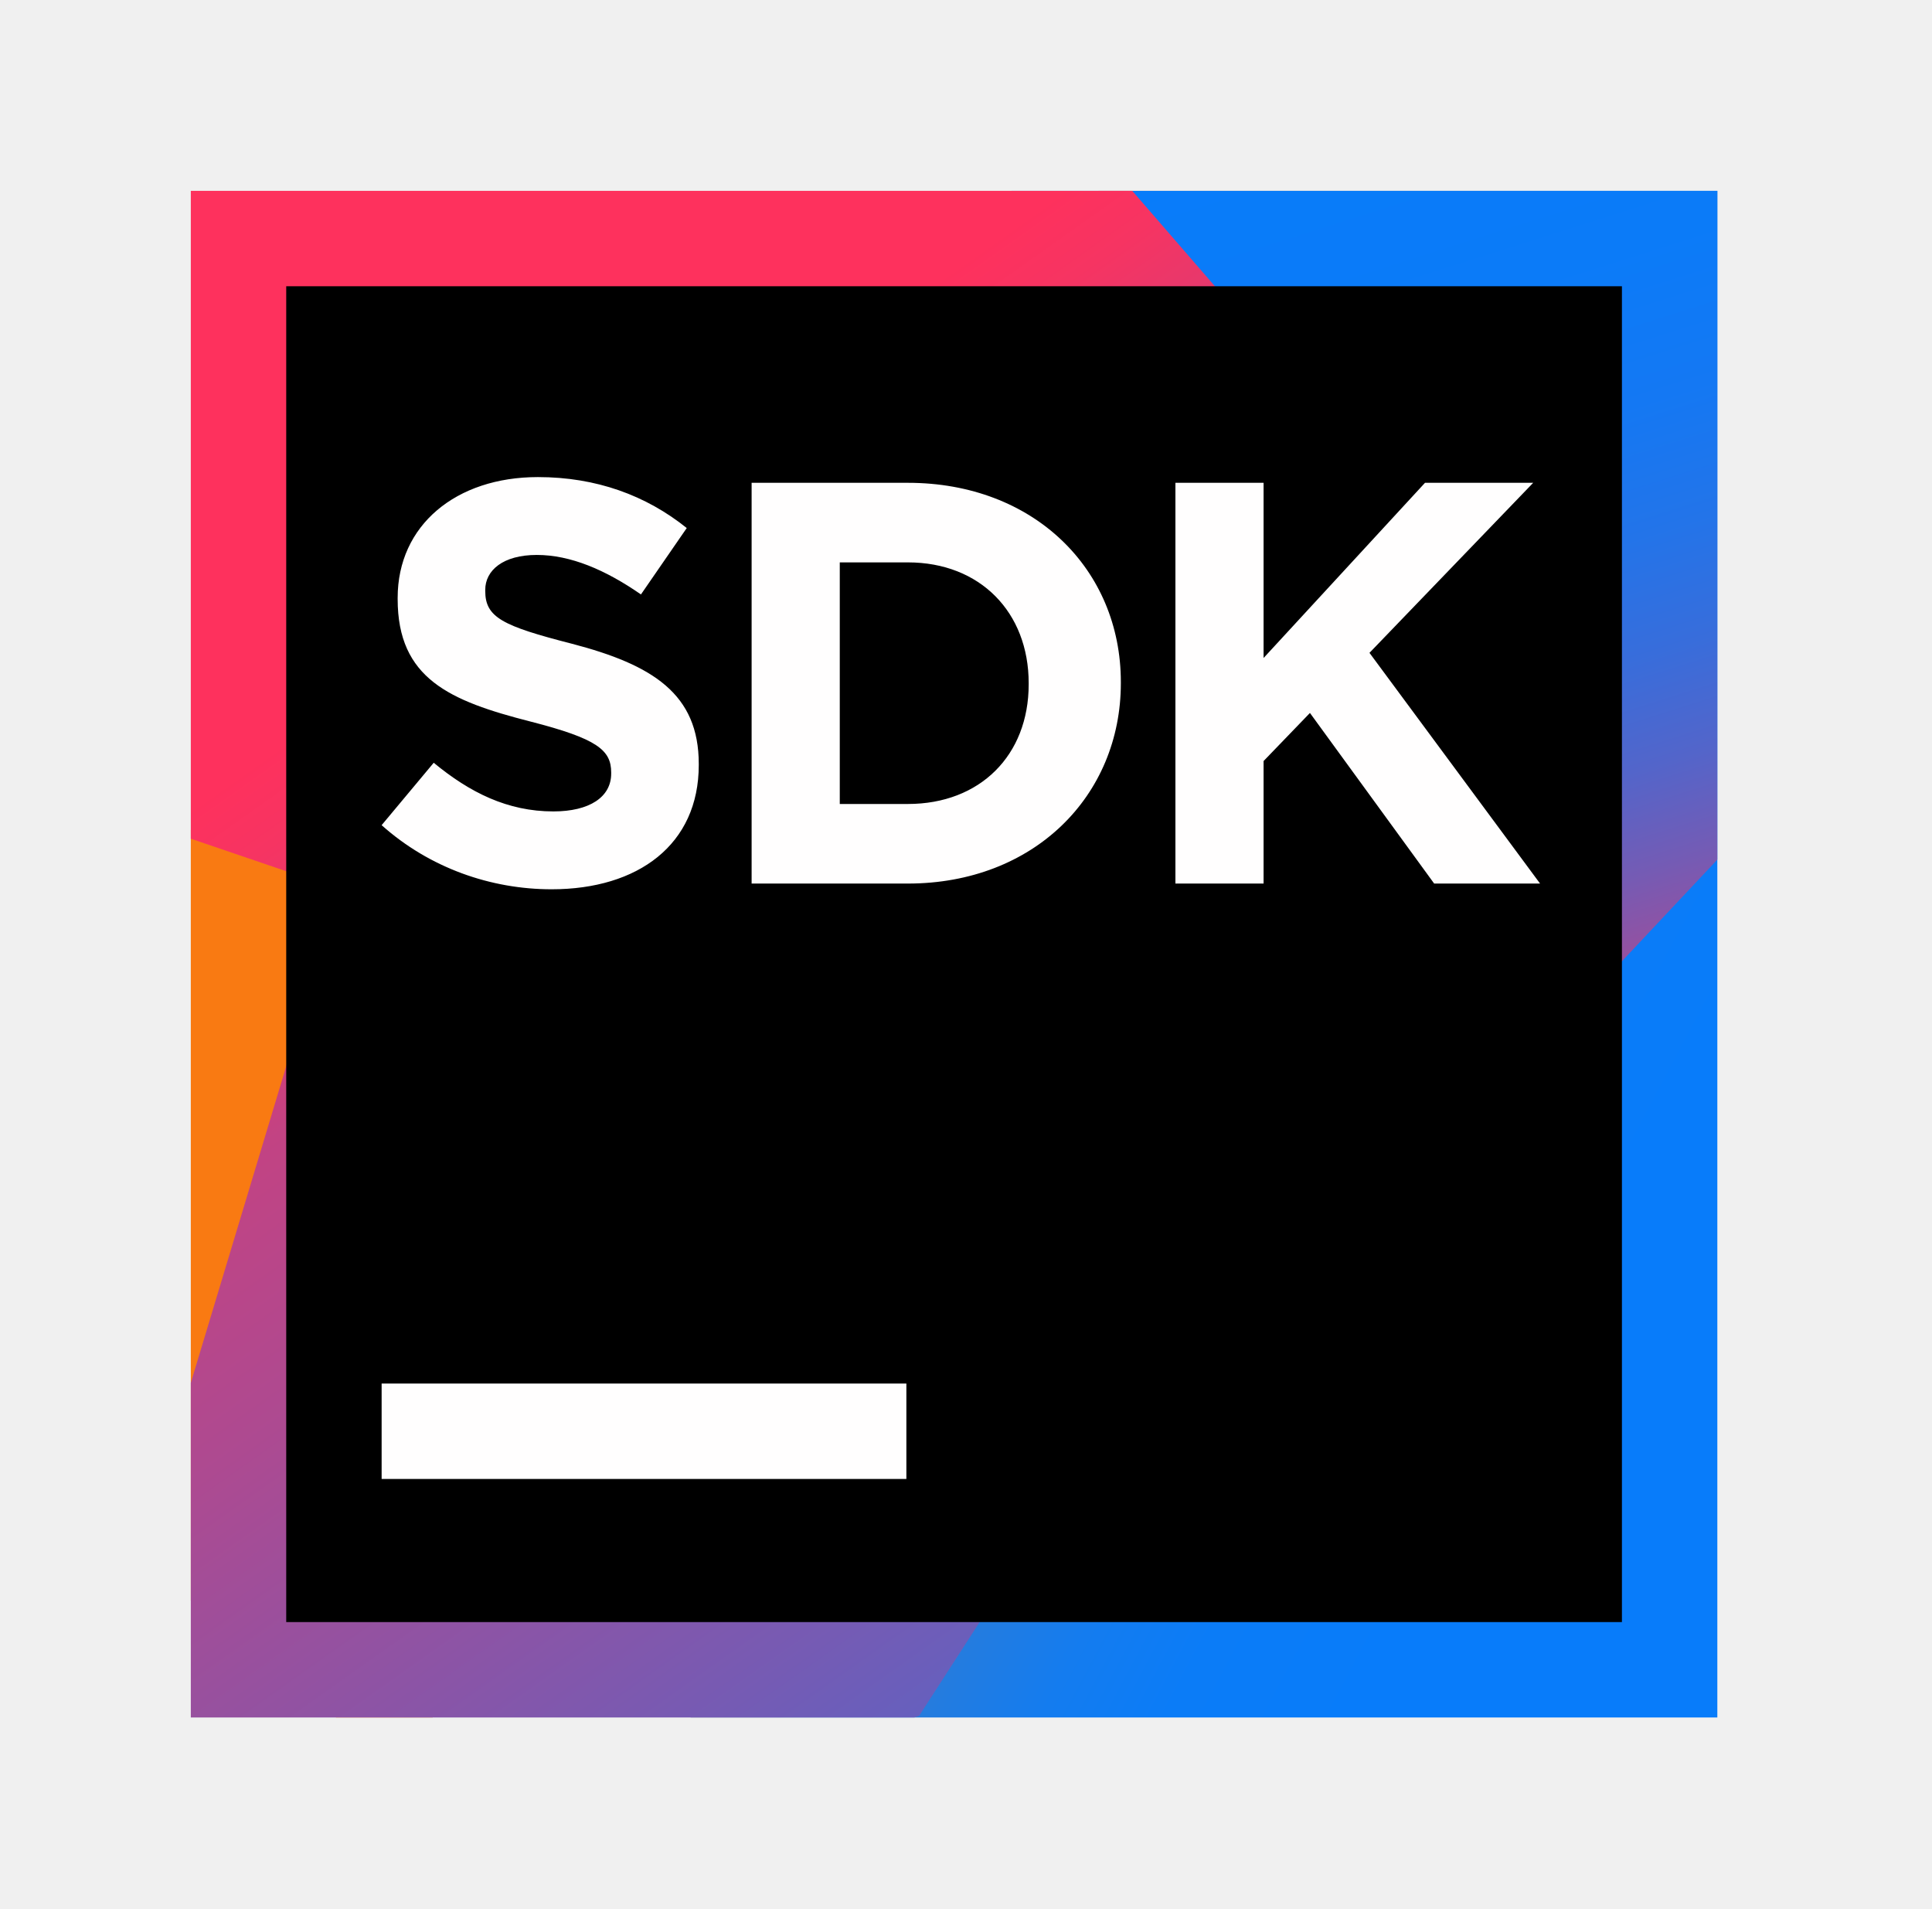
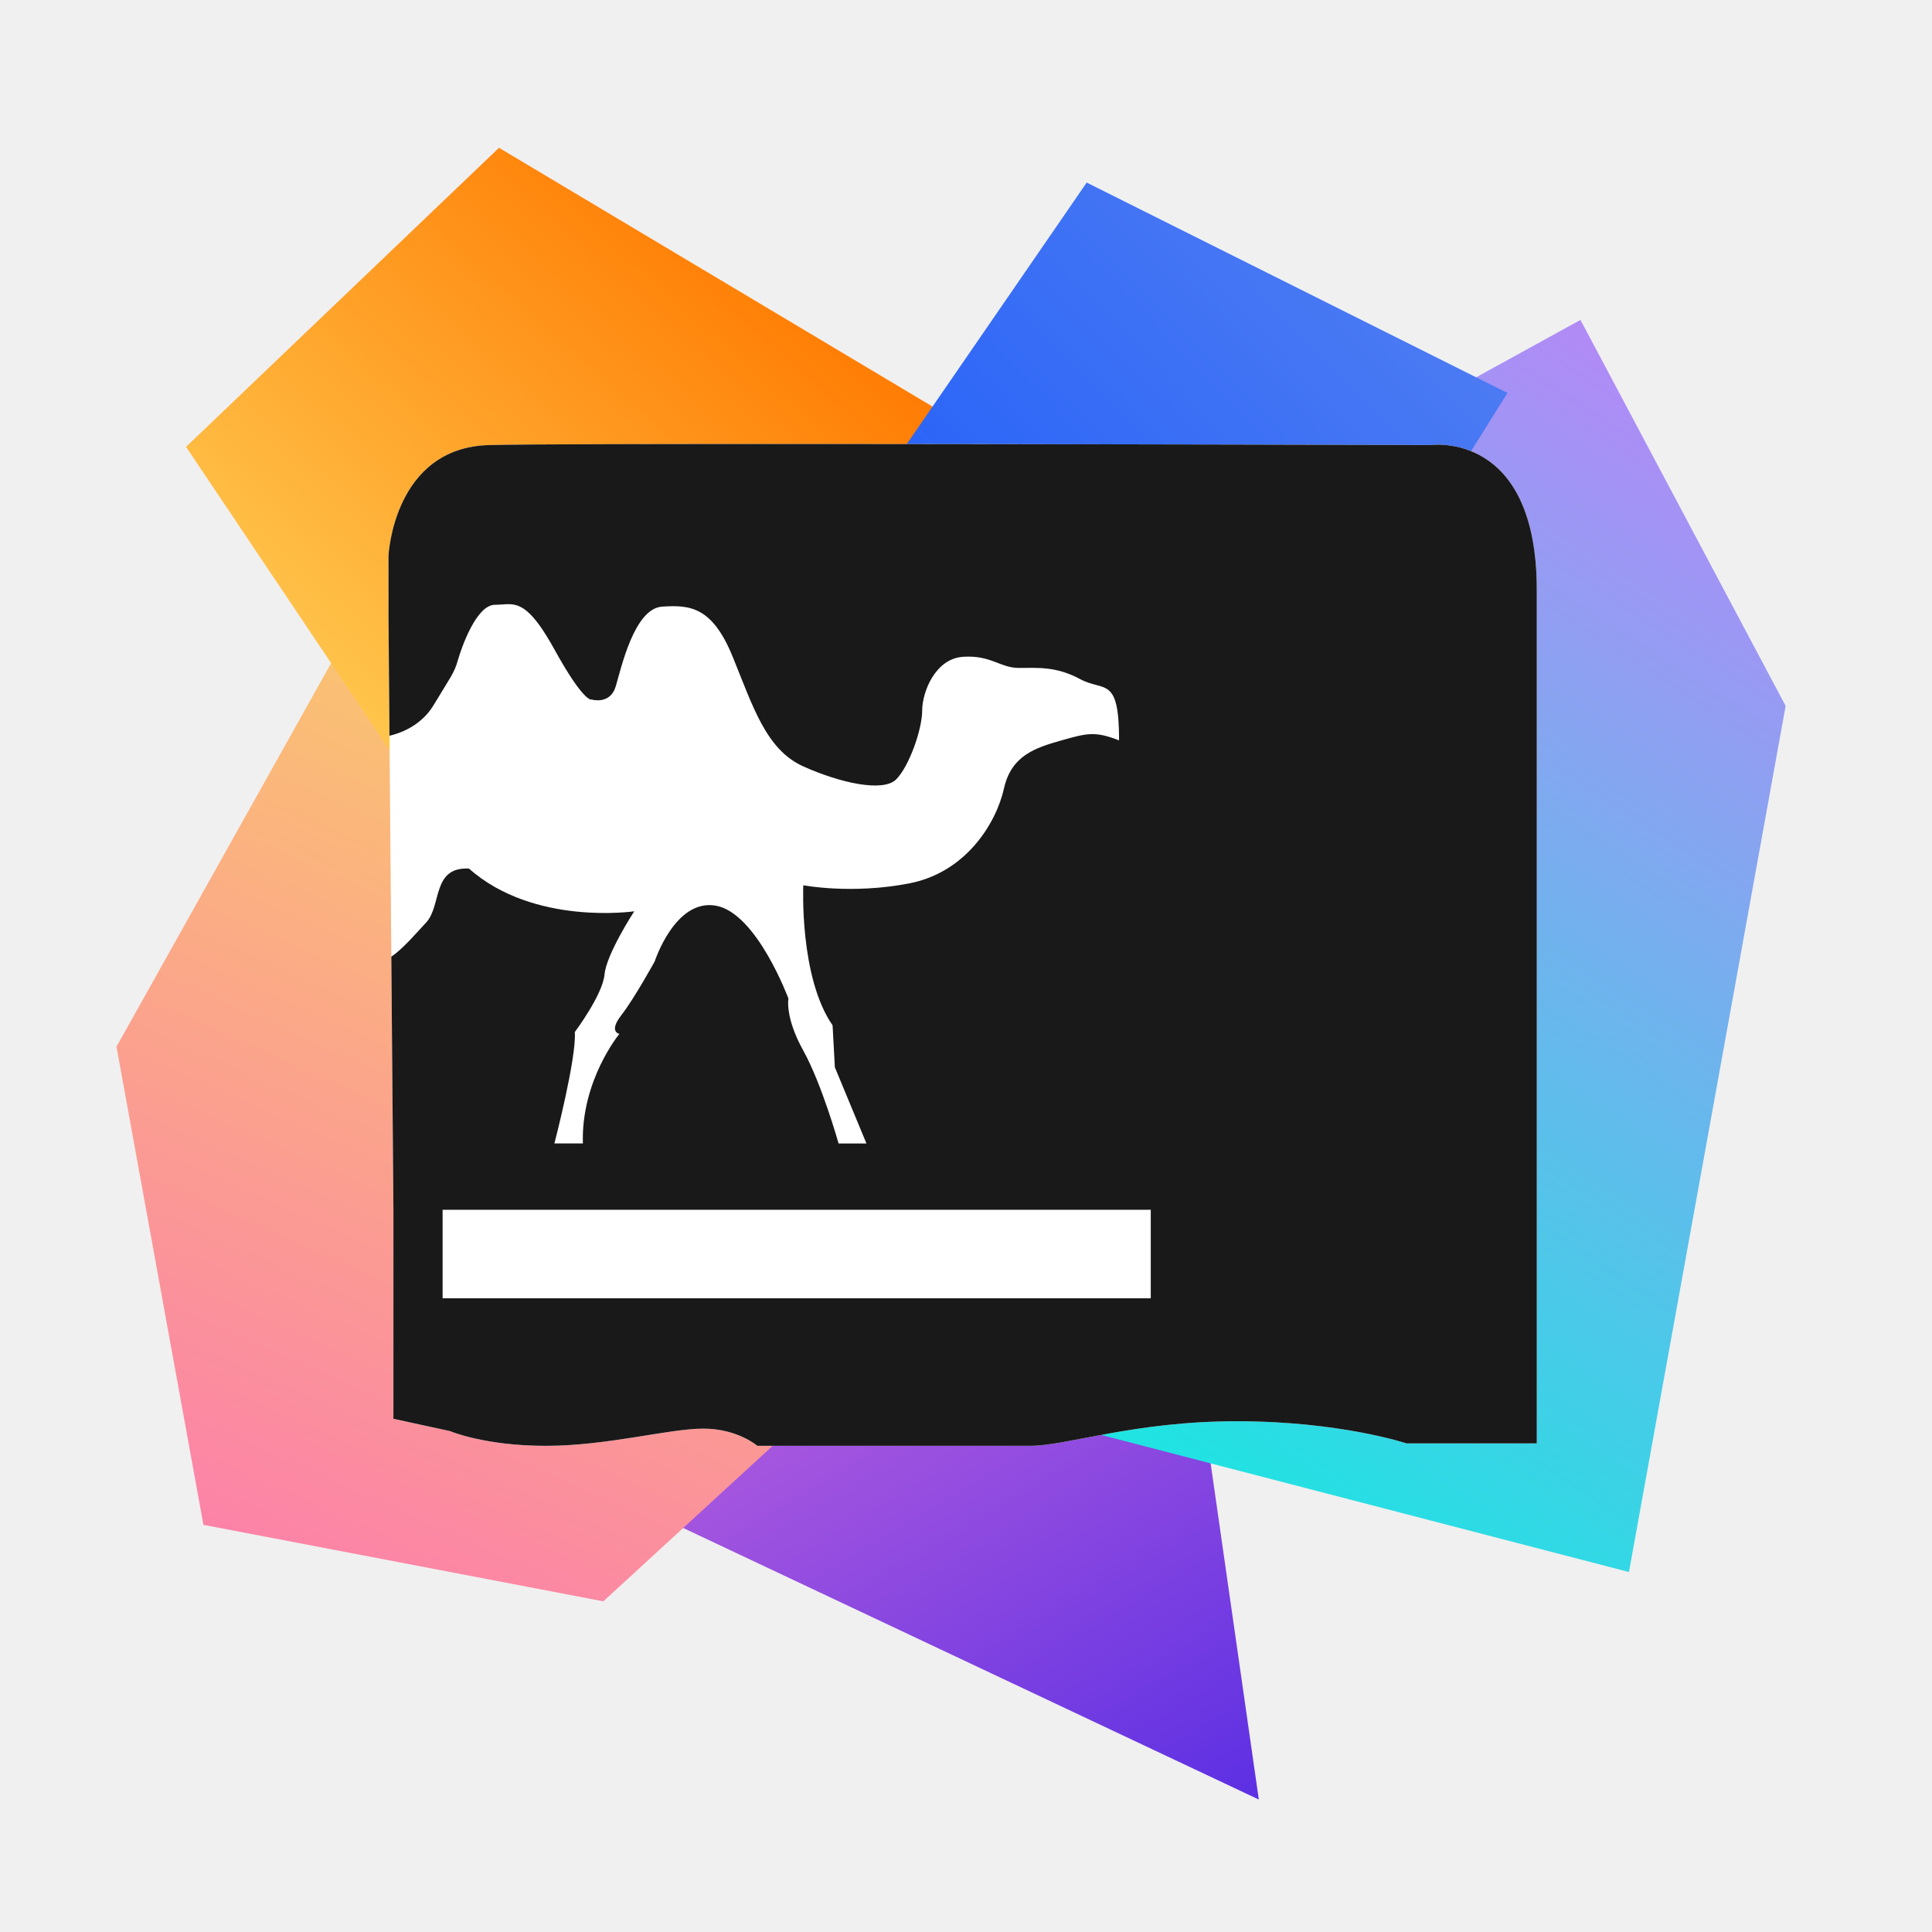
- <svg xmlns="http://www.w3.org/2000/svg" width="81" height="80" viewBox="0 0 81 80">
-   <defs>
-     <linearGradient id="pluginsdk_80-a" x1="-.031%" x2="100.053%" y1="49.963%" y2="49.963%">
-       <stop offset="25.81%" stop-color="#F97A12" />
-       <stop offset="45.91%" stop-color="#B07B58" />
-       <stop offset="72.41%" stop-color="#577BAE" />
-       <stop offset="91.05%" stop-color="#1E7CE5" />
-       <stop offset="100%" stop-color="#087CFA" />
+ <svg xmlns="http://www.w3.org/2000/svg" xmlns:xlink="http://www.w3.org/1999/xlink" width="210mm" height="210mm" viewBox="0 0 210 210" version="1.1" id="svg8">
+   <defs id="defs2">
+     <linearGradient id="linearGradient1064">
+       <stop style="stop-color:#5c2fe3;stop-opacity:1" offset="0" id="stop1060" />
+       <stop style="stop-color:#c165dd;stop-opacity:1" offset="1" id="stop1062" />
    </linearGradient>
-     <linearGradient id="pluginsdk_80-b" x1="27.55%" x2="82.223%" y1="34.514%" y2="77.605%">
-       <stop offset="0%" stop-color="#F97A12" />
-       <stop offset="7.18%" stop-color="#CB7A3E" />
-       <stop offset="15.41%" stop-color="#9E7B6A" />
-       <stop offset="24.2%" stop-color="#757B91" />
-       <stop offset="33.44%" stop-color="#537BB1" />
-       <stop offset="43.24%" stop-color="#387CCC" />
-       <stop offset="53.81%" stop-color="#237CE0" />
-       <stop offset="65.52%" stop-color="#147CEF" />
-       <stop offset="79.25%" stop-color="#0B7CF7" />
-       <stop offset="100%" stop-color="#087CFA" />
+     <linearGradient id="linearGradient1054">
+       <stop style="stop-color:#fc76b3;stop-opacity:1" offset="0" id="stop1050" />
+       <stop style="stop-color:#facd68;stop-opacity:1" offset="1" id="stop1052" />
    </linearGradient>
-     <linearGradient id="pluginsdk_80-c" x1="63.121%" x2="40.793%" y1="97.699%" y2="-6.587%">
-       <stop offset="0%" stop-color="#FE315D" />
-       <stop offset="7.84%" stop-color="#CB417E" />
-       <stop offset="16.01%" stop-color="#9E4E9B" />
-       <stop offset="24.74%" stop-color="#755BB4" />
-       <stop offset="33.92%" stop-color="#5365CA" />
-       <stop offset="43.65%" stop-color="#386DDB" />
-       <stop offset="54.14%" stop-color="#2374E9" />
-       <stop offset="65.76%" stop-color="#1478F3" />
-       <stop offset="79.4%" stop-color="#0B7BF8" />
-       <stop offset="100%" stop-color="#087CFA" />
+     <linearGradient id="linearGradient1044">
+       <stop style="stop-color:#b588f7;stop-opacity:1" offset="0" id="stop1040" />
+       <stop style="stop-color:#1de5e2;stop-opacity:1" offset="1" id="stop1042" />
    </linearGradient>
-     <linearGradient id="pluginsdk_80-d" x1="25.331%" x2="93.854%" y1="24.119%" y2="132.621%">
-       <stop offset="0%" stop-color="#FE315D" />
-       <stop offset="4.023%" stop-color="#F63462" />
-       <stop offset="10.37%" stop-color="#DF3A71" />
-       <stop offset="16.67%" stop-color="#C24383" />
-       <stop offset="29.12%" stop-color="#AD4A91" />
-       <stop offset="54.98%" stop-color="#755BB4" />
-       <stop offset="91.75%" stop-color="#1D76ED" />
-       <stop offset="100%" stop-color="#087CFA" />
+     <linearGradient id="linearGradient1034">
+       <stop style="stop-color:#1153fc;stop-opacity:1" offset="0" id="stop1030" />
+       <stop style="stop-color:#5581f1;stop-opacity:1" offset="1" id="stop1032" />
    </linearGradient>
+     <linearGradient id="linearGradient1024">
+       <stop style="stop-color:#ffcb52;stop-opacity:1" offset="0" id="stop1020" />
+       <stop style="stop-color:#ff7b02;stop-opacity:1" offset="1" id="stop1022" />
+     </linearGradient>
+     <linearGradient xlink:href="#linearGradient1024" id="linearGradient1026" x1="27.214" y1="75.217" x2="76.351" y2="20.222" gradientUnits="userSpaceOnUse" />
+     <linearGradient xlink:href="#linearGradient1034" id="linearGradient1036" x1="87.314" y1="96.226" x2="163.853" y2="21.639" gradientUnits="userSpaceOnUse" />
+     <linearGradient xlink:href="#linearGradient1044" id="linearGradient1046" x1="190.5" y1="43.67" x2="118.307" y2="155.929" gradientUnits="userSpaceOnUse" />
+     <linearGradient xlink:href="#linearGradient1054" id="linearGradient1056" x1="8.693" y1="180.106" x2="60.854" y2="63.311" gradientUnits="userSpaceOnUse" />
+     <linearGradient xlink:href="#linearGradient1064" id="linearGradient1066" x1="136.827" y1="195.603" x2="94.179" y2="124.291" gradientUnits="userSpaceOnUse" />
  </defs>
-   <g fill="none" fill-rule="evenodd">
-     <g fill-rule="nonzero" transform="translate(8 8)">
-       <path fill="url(#pluginsdk_80-a)" d="M6.088,64 L2.66453526e-15,59.1 L0,26.792 L30,38.67 L10.14,64 L6.088,64 Z" />
-       <path fill="url(#pluginsdk_80-b)" d="M20.952,64 L52.274,31.916 L37.671,0.46 L38.058,1.33226763e-15 L64,0 L64,64 L20.952,64 Z" />
-       <path fill="url(#pluginsdk_80-c)" d="M34.412,0 L64,0 L64,28.037 L49.008,44 L34,0.447 L34.412,0 Z" />
-       <path fill="url(#pluginsdk_80-d)" d="M30.336,64 L0,64 L0,49.971 L6.234,29.283 L0,27.16 L0,0 L39.47,0 L58,21.384 L30.538,63.926 L30.336,64 Z" />
-     </g>
-     <g fill-rule="nonzero" transform="translate(12 12)">
-       <rect width="56" height="56" fill="#000" />
-       <rect width="22" height="4" x="4" y="46" fill="#FFFEFE" />
-       <path fill="#FFFEFE" d="M11.128,25.28 C8.584,25.28 6.016,24.392 4,22.592 L6.184,19.976 C7.696,21.224 9.28,22.016 11.2,22.016 C12.712,22.016 13.624,21.416 13.624,20.432 L13.624,20.384 C13.624,19.448 13.048,18.968 10.24,18.248 C6.856,17.384 4.672,16.448 4.672,13.112 L4.672,13.064 C4.672,10.016 7.12,8 10.552,8 C13,8 15.088,8.768 16.792,10.136 L14.872,12.92 C13.384,11.888 11.92,11.264 10.504,11.264 C9.088,11.264 8.344,11.912 8.344,12.728 L8.344,12.776 C8.344,13.88 9.064,14.24 11.968,14.984 C15.376,15.872 17.296,17.096 17.296,20.024 L17.296,20.072 C17.296,23.408 14.752,25.28 11.128,25.28 Z M19.512,25.04 L19.512,8.24 L26.064,8.24 C31.344,8.24 34.992,11.864 34.992,16.592 L34.992,16.64 C34.992,21.368 31.344,25.04 26.064,25.04 L19.512,25.04 Z M26.064,11.576 L23.208,11.576 L23.208,21.704 L26.064,21.704 C29.088,21.704 31.128,19.664 31.128,16.688 L31.128,16.64 C31.128,13.664 29.088,11.576 26.064,11.576 Z M37.28,25.04 L37.28,8.24 L40.976,8.24 L40.976,15.584 L47.744,8.24 L52.28,8.24 L45.416,15.368 L52.568,25.04 L48.128,25.04 L42.92,17.888 L40.976,19.904 L40.976,25.04 L37.28,25.04 Z" />
-     </g>
+   <g id="layer3">
+     <path style="fill:url(#linearGradient1066);fill-opacity:1;stroke:none;stroke-width:0.265px;stroke-linecap:butt;stroke-linejoin:miter;stroke-opacity:1" d="m 99.408,124.165 -29.482,39.876 66.902,31.561 -8.504,-59.342 -27.97,-11.906 z" id="path1058" />
+     <path style="fill:url(#linearGradient1056);fill-opacity:1;stroke:none;stroke-width:0.265px;stroke-linecap:butt;stroke-linejoin:miter;stroke-opacity:1" d="m 41.955,61.421 -29.293,52.35 9.449,51.972 43.467,8.315 37.042,-34.018 c 0,0 -21.356,-34.396 -24.946,-39.688 C 74.083,95.061 50.271,62.933 50.271,62.933 Z" id="path1048" />
+     <path style="fill:url(#linearGradient1026);fill-opacity:1;stroke:none;stroke-width:0.265px;stroke-linecap:butt;stroke-linejoin:miter;stroke-opacity:1" d="M 50.971,94.409 20.222,48.57 54.24,16.064 l 49.704,29.671 0.756,6.048 z" id="path1018" />
+     <path style="fill:url(#linearGradient1046);fill-opacity:1;stroke:none;stroke-width:0.265px;stroke-linecap:butt;stroke-linejoin:miter;stroke-opacity:1" d="m 171.79,34.774 22.301,41.955 -17.031,94.143 -62.261,-16.172 2.184,-42.063 9.449,-52.917 z" id="path1038" />
+     <path style="fill:url(#linearGradient1036);fill-opacity:1;stroke:none;stroke-width:0.265px;stroke-linecap:butt;stroke-linejoin:miter;stroke-opacity:1" d="M 89.769,61.043 118.118,19.844 163.853,42.711 131.725,94.116 Z" id="path1028" />
+   </g>
+   <g id="layer2">
+     <path style="fill:#ffffff;fill-opacity:1;stroke:#000000;stroke-width:0.265px;stroke-linecap:butt;stroke-linejoin:miter;stroke-opacity:0" d="m 42.229,67.085 v -6.682 c 0,0 0.535,-11.76 10.958,-12.027 10.424,-0.267 102.364,0 102.364,0 0,0 11.493,-1.604 11.493,15.769 V 156.887 h -14.165 c 0,0 -7.216,-2.405 -18.442,-2.405 -11.225,0 -18.442,2.673 -22.451,2.673 H 82.319 c 0,0 -2.138,-1.871 -5.88,-1.871 -3.742,0 -10.424,1.871 -17.105,1.871 -6.682,0 -10.424,-1.604 -10.424,-1.604 l -6.147,-1.336 v -22.718 z" id="path32-7" />
+   </g>
+   <g id="layer1">
+     <path id="path32" style="fill:#191919;fill-opacity:1;stroke:#000000;stroke-width:1px;stroke-linecap:butt;stroke-linejoin:miter;stroke-opacity:0" d="m 340.746,182.395 c -66.854,-0.03 -124.953,0.065 -139.727,0.443 -39.396,1.01 -41.416,45.457 -41.416,45.457 v 25.254 l 0.404,48.713 c 3.957,-0.912 12.896,-3.86 18.139,-12.598 6.868,-11.447 8.394,-12.971 9.92,-18.312 1.526,-5.342 7.631,-22.895 15.262,-22.895 1.908,0 3.625,-0.238 5.318,-0.25 v -0.002 c 5.08,-0.036 9.946,1.967 19.104,18.564 12.21,22.13 15.26,20.605 15.26,20.605 0,0 7.633,2.287 9.922,-5.344 2.289,-7.631 7.631,-32.049 19.078,-32.812 11.447,-0.763 20.604,-6.6e-4 28.998,20.604 8.394,20.604 13.736,38.157 28.998,45.025 15.262,6.868 32.814,10.682 38.156,5.34 5.342,-5.342 10.684,-20.603 10.684,-28.234 0,-7.631 5.342,-21.368 16.789,-22.131 11.447,-0.763 15.261,4.578 22.893,4.578 7.631,0 15.263,-0.762 25.184,4.58 9.921,5.342 16.025,-1.528 16.025,25.182 -9.713,-3.779 -12.973,-3.053 -23.656,0 -10.684,3.052 -20.606,6.106 -23.658,19.842 -3.053,13.736 -15.261,34.339 -38.918,38.918 -23.657,4.579 -43.498,0.766 -43.498,0.766 0,0 -1.703,37.708 12.033,57.549 l 0.939,17.236 12.975,31.287 h -11.447 c 0,0 -6.869,-24.42 -14.5,-38.156 -7.631,-13.736 -6.105,-21.367 -6.105,-21.367 0,0 -12.971,-35.104 -29.76,-38.156 -16.789,-3.052 -25.184,22.895 -25.184,22.895 0,0 -8.395,15.261 -13.736,22.129 -5.342,6.868 -0.764,7.631 -0.764,7.631 0,-10e-6 -15.767,19.052 -15.004,44.998 l -11.699,0.018 c 0,0 9.152,-35.092 8.389,-45.775 0,0 11.448,-15.262 12.211,-23.656 0.763,-8.394 12.209,-25.947 12.209,-25.947 0,0 -41.209,6.106 -67.918,-17.551 -15.262,-0.763 -11.138,15.237 -17.551,22.131 -4.396,4.725 -9.603,10.882 -14.332,14.068 l 0.863,103.975 v 85.863 l 23.232,5.051 c 0,0 14.143,6.061 39.396,6.061 25.254,0 50.508,-7.07 64.65,-7.07 14.142,0 22.223,7.07 22.223,7.07 h 112.127 c 15.152,0 42.427,-10.1 84.854,-10.1 42.426,0 69.699,9.09 69.699,9.09 H 631.346 V 242.438 c 0,-65.66 -43.438,-59.6 -43.438,-59.6 0,0 -135.74,-0.394 -247.162,-0.443 z" transform="scale(0.2645833)" />
+     <rect style="fill:#ffffff;fill-opacity:1;stroke:none;stroke-width:0.265;stroke-opacity:0" id="rect980" width="76.974" height="9.622" x="48.109" y="131.497" />
  </g>
</svg>
